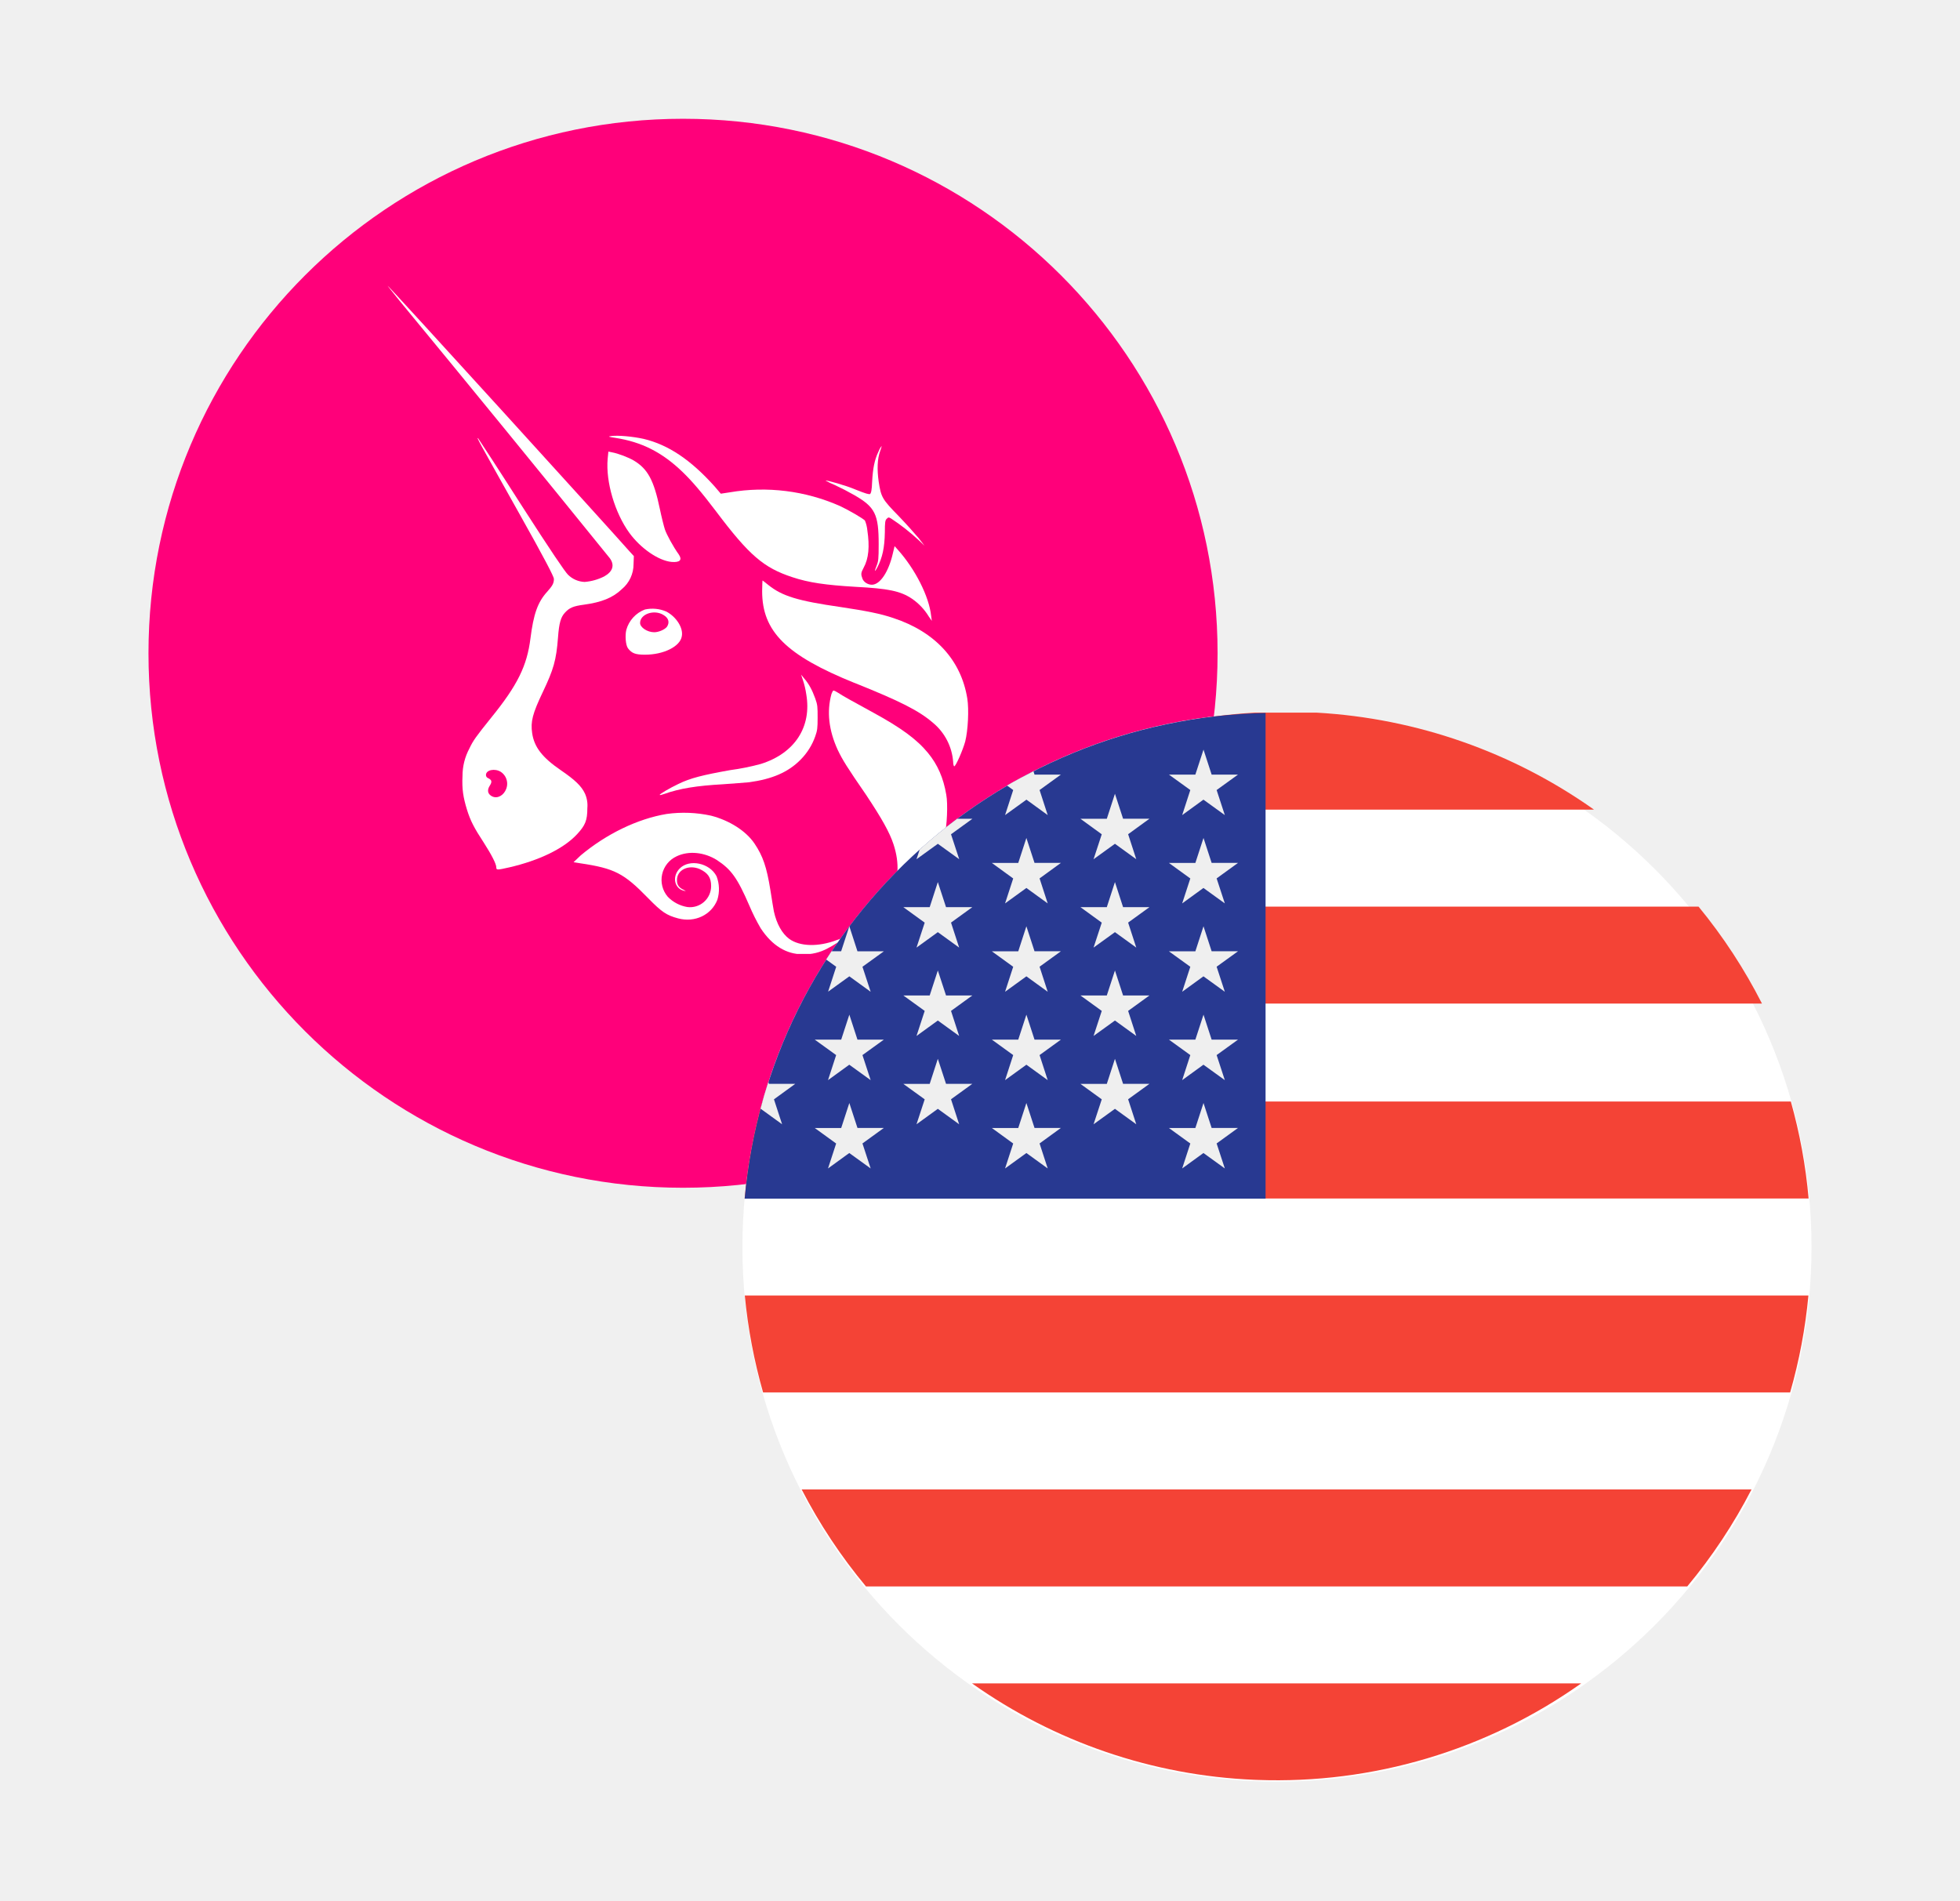
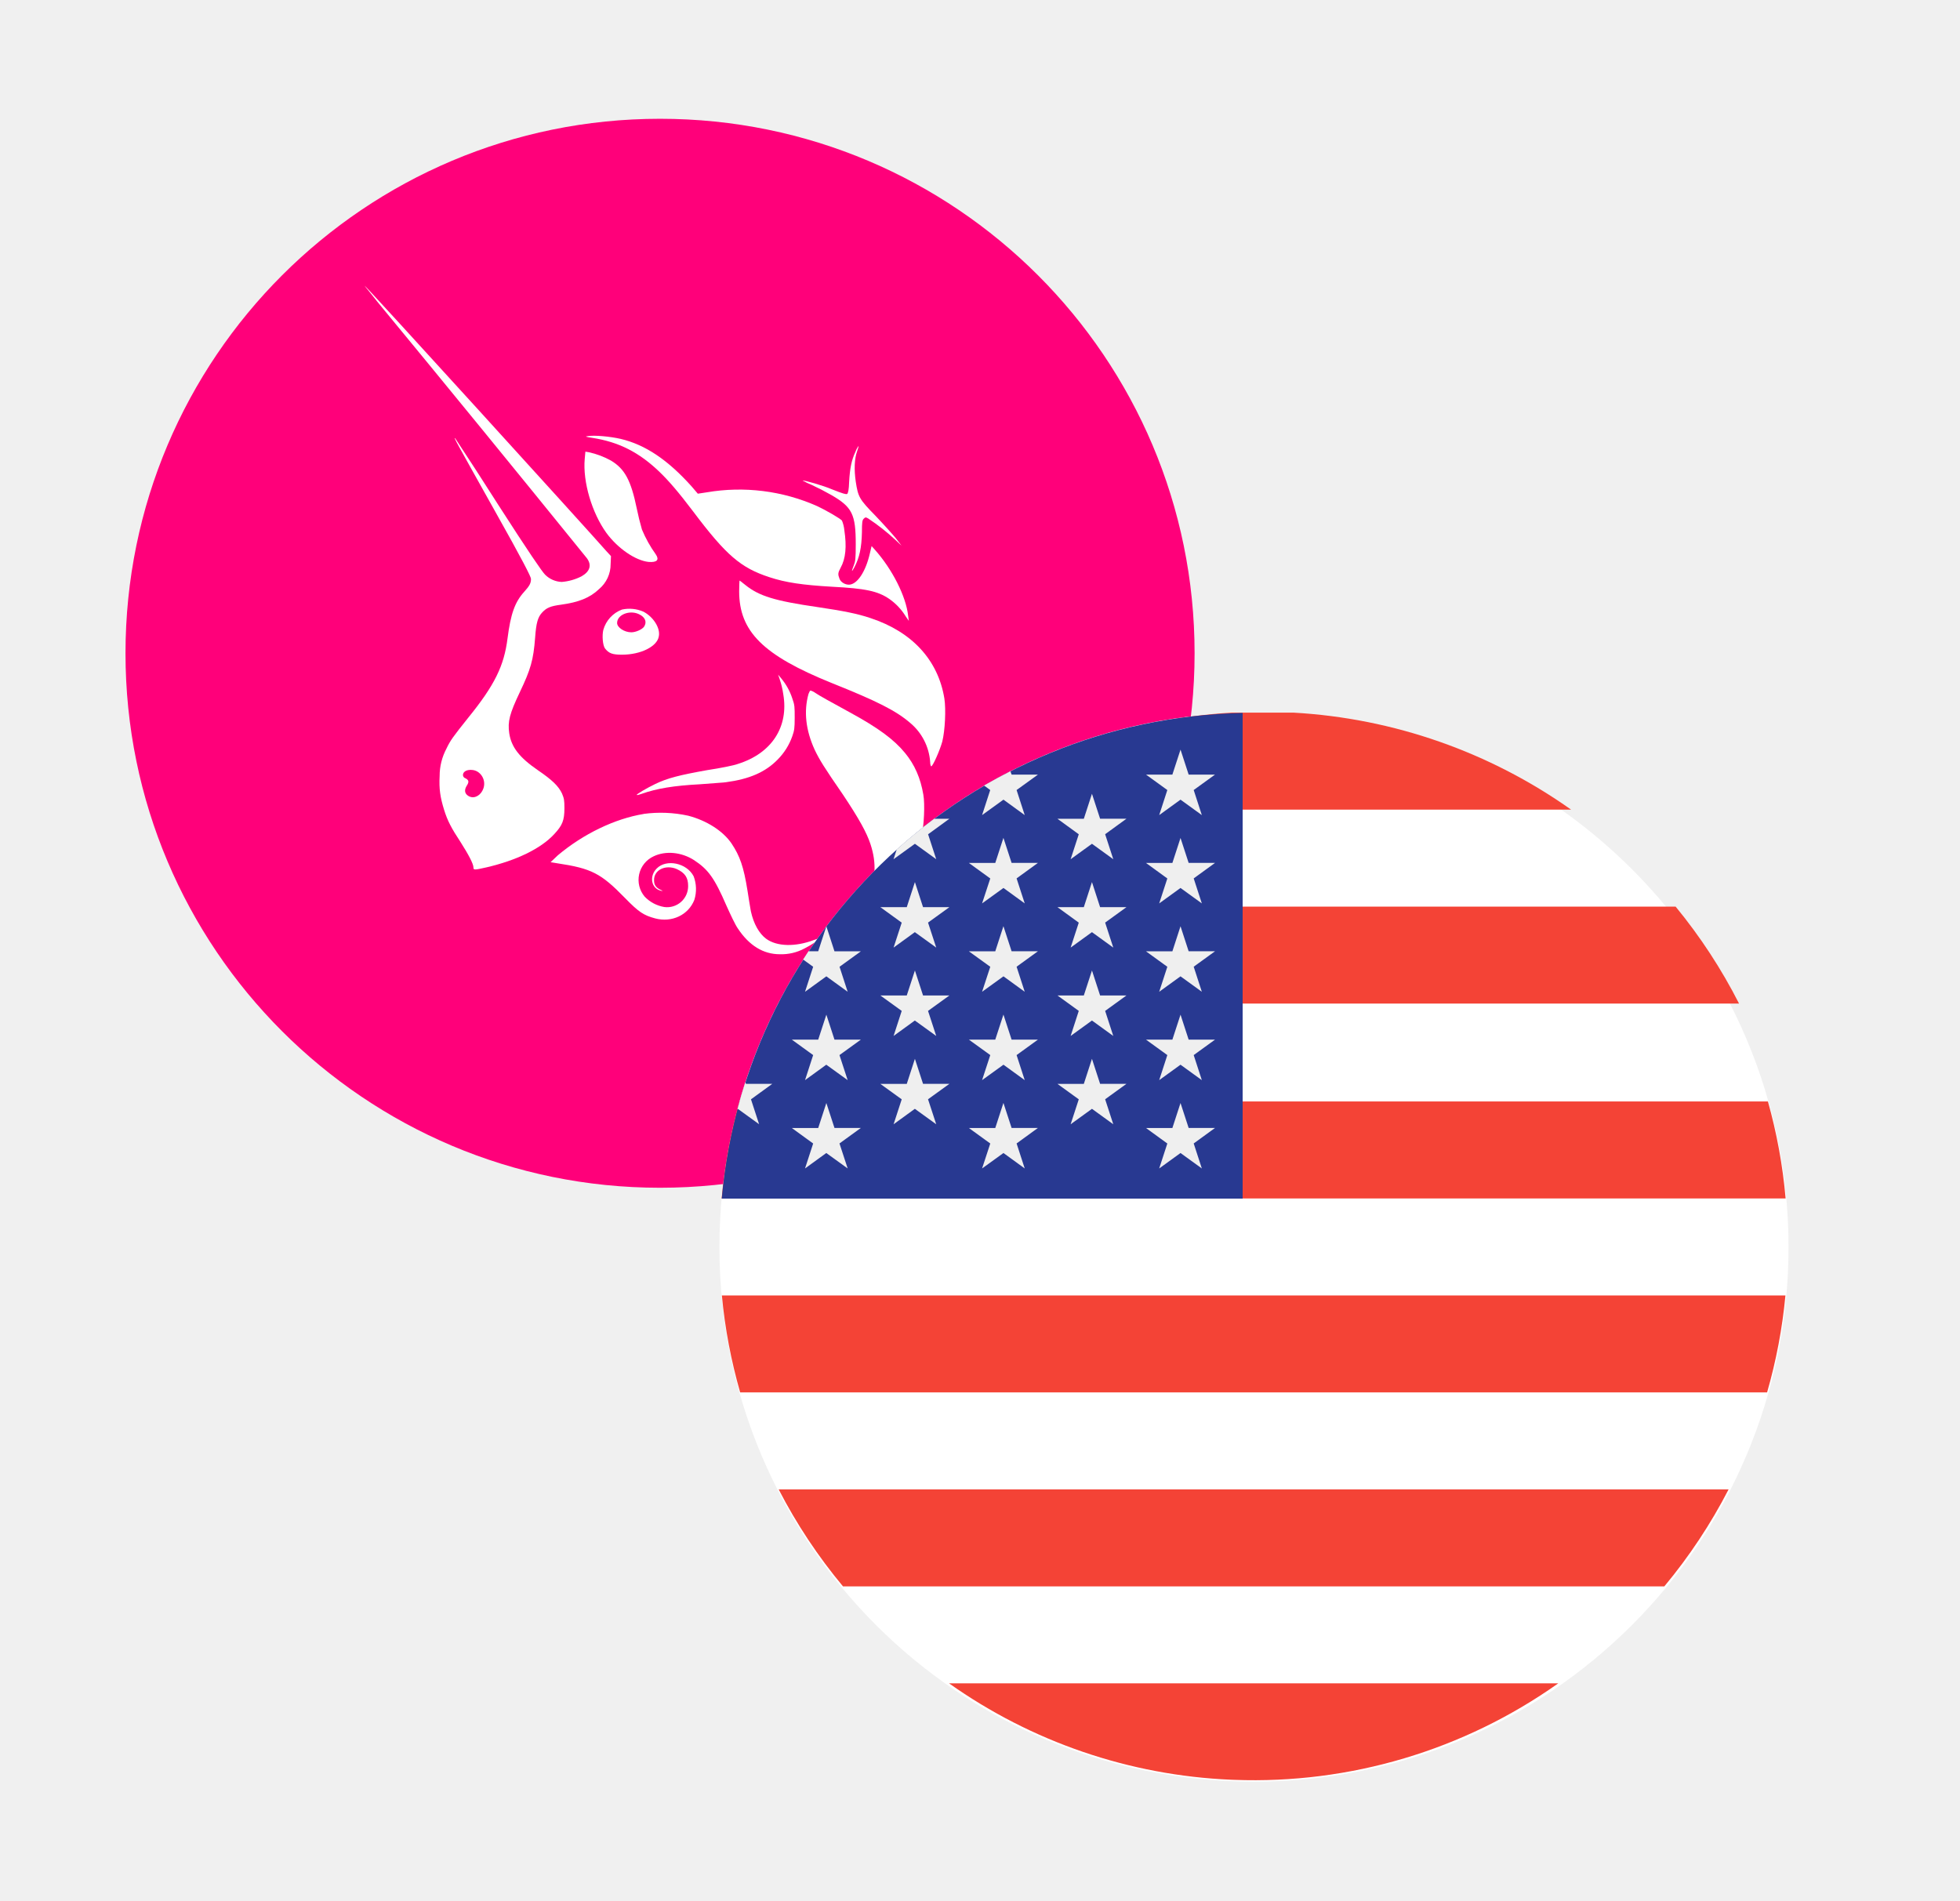
<svg xmlns="http://www.w3.org/2000/svg" width="33" height="32" fill="none">
-   <path d="M2.5 11a9 9 0 1 1 18 0 9 9 0 0 1-18 0Z" fill="#FF007A" />
-   <g clip-path="url(#a)" fill="#fff">
-     <path d="M10.36 7.373c-.122-.018-.128-.023-.07-.03.11-.017.366.007.546.047.418.099.795.354 1.196.801l.104.122.151-.023a3.237 3.237 0 0 1 1.858.232c.15.07.389.21.418.244a.56.56 0 0 1 .04.162c.041.273.024.476-.063.633-.047.087-.047.11-.018.186.023.058.093.099.157.099.14 0 .284-.22.354-.529l.029-.121.052.058c.296.33.528.789.563 1.114l.012.087-.052-.075a.98.98 0 0 0-.279-.296c-.197-.134-.406-.174-.958-.203-.5-.03-.784-.07-1.062-.163-.476-.157-.72-.36-1.283-1.109-.25-.33-.406-.51-.563-.662-.343-.33-.685-.505-1.132-.574Z" />
-     <path d="M14.684 8.11c.012-.221.04-.366.104-.5a.403.403 0 0 1 .053-.098c.006 0-.006.04-.023.087-.047.127-.053.307-.024.51.04.262.058.297.337.581.128.134.279.302.337.372l.098.127-.098-.093a3.536 3.536 0 0 0-.465-.365c-.04-.023-.046-.023-.075.006-.024.023-.03.058-.03.226-.005.261-.04.424-.127.592-.046.087-.052.07-.012-.029.03-.075.035-.11.035-.36 0-.505-.058-.627-.412-.83a4.335 4.335 0 0 0-.325-.168 1.29 1.29 0 0 1-.157-.076c.012-.011.354.087.488.145.203.082.238.087.261.082.018-.018.03-.064.035-.21Zm-4.087.864c-.244-.336-.4-.859-.366-1.248l.012-.122.058.012c.105.018.284.087.372.14.232.139.336.33.435.806.029.14.07.302.087.354.03.087.14.29.232.418.064.093.024.14-.122.128-.22-.023-.516-.226-.708-.488Zm3.791 2.526c-1.15-.465-1.556-.866-1.556-1.545 0-.098.006-.18.006-.18.006 0 .046.035.099.076.232.186.493.267 1.219.371.423.064.667.11.888.186.702.232 1.138.708 1.242 1.353.03.185.012.54-.035.725-.04.145-.156.412-.185.418-.006 0-.018-.029-.018-.075a.945.945 0 0 0-.337-.656c-.243-.21-.557-.366-1.323-.674Zm-.813.191a1.378 1.378 0 0 0-.058-.244l-.029-.087.052.064c.076.087.134.192.186.337.04.11.04.145.04.325 0 .174-.005.215-.04.313a1.05 1.05 0 0 1-.244.39c-.209.214-.481.33-.87.383-.07.005-.268.023-.442.034-.435.024-.725.07-.987.163-.034.011-.07.023-.075.017-.012-.011.168-.116.313-.185.204-.1.413-.151.871-.233a3.96 3.96 0 0 0 .517-.104c.575-.18.86-.627.766-1.173Z" />
-     <path d="M14.104 12.626c-.151-.33-.186-.644-.105-.94.012-.029.023-.058.035-.058.012 0 .046.017.081.04.07.047.215.128.587.331.47.256.737.453.923.68.162.197.26.423.307.702.03.157.012.534-.029.69-.127.494-.418.889-.841 1.115a.81.81 0 0 1-.122.058.462.462 0 0 1 .052-.127c.14-.296.157-.58.052-.9-.064-.197-.197-.435-.464-.836-.32-.464-.395-.586-.476-.755Zm-4.325 1.776c.43-.36.957-.615 1.445-.696a2.13 2.13 0 0 1 .749.029c.308.08.586.255.731.47.14.209.204.389.268.79.023.156.052.318.058.353.046.21.139.372.255.459.18.133.493.14.801.023.052-.017.099-.035.099-.029.011.012-.145.116-.25.168a.821.821 0 0 1-.418.1c-.278 0-.516-.146-.708-.436a3.264 3.264 0 0 1-.192-.383c-.203-.47-.307-.61-.545-.767-.21-.133-.476-.162-.68-.064a.437.437 0 0 0-.15.68.593.593 0 0 0 .33.174.355.355 0 0 0 .401-.354c0-.14-.052-.22-.192-.285-.185-.081-.389.012-.383.192 0 .075.035.122.11.156.047.024.047.024.012.018-.168-.035-.209-.244-.075-.377.162-.163.505-.093.62.133a.607.607 0 0 1 .013.395c-.1.255-.378.389-.662.313-.192-.052-.273-.104-.505-.342-.407-.418-.563-.5-1.144-.586l-.11-.018.122-.116Z" />
-     <path fill-rule="evenodd" clip-rule="evenodd" d="M6.725 5.062a618.667 618.667 0 0 1 3.541 4.336c.087.117.052.227-.093.308a.888.888 0 0 1-.33.093.419.419 0 0 1-.28-.122c-.052-.052-.278-.383-.789-1.178-.389-.61-.72-1.115-.725-1.12-.024-.012-.024-.012.685 1.253.447.795.592 1.08.592 1.115 0 .075-.023.116-.116.22-.157.174-.227.372-.279.784-.058.459-.215.784-.662 1.335-.261.325-.302.383-.366.517a.982.982 0 0 0-.116.464c-.011.22.012.36.076.569.058.186.122.308.278.546.134.209.215.365.215.423 0 .047.012.047.22 0 .5-.116.912-.313 1.139-.557.139-.15.174-.232.174-.441a.487.487 0 0 0-.04-.244c-.059-.127-.17-.232-.407-.394-.314-.215-.447-.39-.482-.622-.029-.197.006-.33.18-.696.18-.378.226-.534.255-.917.018-.244.047-.343.117-.418.075-.082.139-.11.319-.134.296-.04.487-.116.638-.261a.546.546 0 0 0 .198-.424l.005-.133-.075-.082c-.273-.313-4.052-4.47-4.07-4.47-.005 0 .088.11.198.25Zm1.782 8.255a.24.24 0 0 0-.075-.32c-.099-.063-.25-.034-.25.053 0 .023.012.046.047.058.052.029.058.058.017.122-.04.063-.04.122.012.162.08.064.191.03.25-.075Zm2.351-3.054a.516.516 0 0 0-.313.343c-.023.093-.012.26.03.313.063.081.121.105.284.105.319 0 .592-.14.62-.308.03-.14-.092-.33-.26-.418a.59.59 0 0 0-.36-.035Zm.372.29c.046-.07.03-.145-.058-.197-.157-.099-.395-.017-.395.134 0 .075.122.156.238.156.076 0 .18-.046.215-.093Z" />
-   </g>
-   <path d="M12.5 21a9 9 0 1 1 18 0 9 9 0 0 1-18 0Z" fill="#fff" />
-   <path fill-rule="evenodd" clip-rule="evenodd" d="M21.12 12c-1.734.1-3.335.69-4.668 1.633h10.386A8.956 8.956 0 0 0 22.171 12H21.12Zm-6.428 3.266a8.985 8.985 0 0 0-1.067 1.633h16.041a8.973 8.973 0 0 0-1.068-1.633H14.692Zm-2.155 4.915c.05-.56.15-1.106.298-1.633h17.317c.148.527.25 1.072.299 1.633H12.537Zm.003 1.633a9.06 9.06 0 0 0 .308 1.633H30.14a8.897 8.897 0 0 0 .308-1.633H12.541Zm2.04 4.899a8.99 8.99 0 0 1-1.083-1.633H29.49a8.981 8.981 0 0 1-1.082 1.633H14.58Zm6.533 3.256.028.001.027.001a8.86 8.86 0 0 0 5.454-1.625H16.366a8.859 8.859 0 0 0 4.747 1.623Z" fill="#F44336" />
-   <path d="M21.308 12.005a8.991 8.991 0 0 0-8.77 8.179h8.77v-8.18Z" fill="#283991" />
-   <path d="m14.3 17.085.137.421h.444l-.36.26.138.422-.36-.26-.358.26.137-.422-.36-.26h.445l.137-.42Zm0 1.488.137.42h.444l-.36.261.138.421-.36-.26-.358.26.137-.42-.36-.261h.445l.137-.421Zm1.49-3.72.138.422h.443l-.359.26.137.421-.359-.26-.359.26.138-.42-.36-.261h.444l.137-.422Zm0 1.488.138.421h.443l-.359.26.137.422-.359-.26-.359.26.138-.422-.36-.26h.444l.137-.42Zm0 1.488.138.421h.443l-.359.26.137.421-.359-.26-.359.26.138-.42-.36-.26h.444l.137-.422Zm-2.622 1.102-.137-.42.359-.261h-.444l-.01-.03c-.049.15-.093.302-.133.456l.006-.005.359.26Zm.772-2.231.36-.26.359.26-.138-.421.36-.26h-.444l-.137-.422-.138.421H14l-.09.139.169.122-.137.421Zm1.85-2.492.36.26-.138-.42.36-.261h-.257a8.941 8.941 0 0 0-.63.516l-.054.165.36-.26Zm1.132-.483.36-.26.358.26-.137-.422.359-.26h-.444l-.018-.056c-.15.076-.3.156-.445.24l.104.076-.137.422Zm.359.385.137.42h.444l-.359.261.137.421-.359-.26-.359.26.137-.42-.359-.261h.444l.137-.421Zm0 1.487.137.421h.444l-.359.26.137.422-.359-.26-.359.26.137-.421-.359-.26h.444l.137-.422Zm0 1.488.137.421h.444l-.359.26.137.422-.359-.26-.359.26.137-.422-.359-.26h.444l.137-.42Zm0 1.488.137.42h.444l-.359.261.137.421-.359-.26-.359.26.137-.42-.359-.261h.444l.137-.421Zm1.491-5.207.137.42h.444l-.359.261.137.421-.359-.26-.36.26.138-.42-.359-.261h.444l.137-.421Zm0 1.487.137.422h.444l-.359.26.137.421-.359-.26-.36.26.138-.42-.359-.261h.444l.137-.422Zm0 1.488.137.421h.444l-.359.26.137.422-.359-.26-.36.26.138-.422-.359-.26h.444l.137-.42Zm0 1.488.137.421h.444l-.359.26.137.421-.359-.26-.36.26.138-.42-.359-.26h.444l.137-.422Zm1.491-5.207.137.421h.444l-.36.26.138.422-.36-.26-.358.26.137-.422-.36-.26h.445l.137-.42Zm0 1.488.137.42h.444l-.36.261.138.421-.36-.26-.358.26.137-.42-.36-.261h.445l.137-.421Zm0 1.487.137.421h.444l-.36.26.138.422-.36-.26-.358.26.137-.421-.36-.26h.445l.137-.422Zm0 1.488.137.421h.444l-.36.26.138.422-.36-.26-.358.26.137-.422-.36-.26h.445l.137-.42Zm0 1.488.137.42h.444l-.36.261.138.421-.36-.26-.358.26.137-.42-.36-.261h.445l.137-.421Z" fill="#EFEFEF" />
-   <defs>
-     <clipPath id="a">
-       <path fill="#fff" transform="translate(6.528 4.813)" d="M0 0h9.77v11.25H0z" />
-     </clipPath>
-   </defs>
+   <path d="M2.113 11a9 9 0 1 1 18 0 9 9 0 0 1-18 0Z" fill="#FF007A" />
+   <path fill-rule="evenodd" clip-rule="evenodd" d="M6.338 5.062A618.451 618.451 0 0 1 9.88 9.398c.088.117.053.227-.092.308a.888.888 0 0 1-.331.093.419.419 0 0 1-.279-.122c-.052-.052-.279-.383-.79-1.178a75.35 75.35 0 0 0-.725-1.12c-.023-.012-.023-.012.685 1.253.447.795.592 1.08.592 1.115 0 .075-.023.116-.116.22-.157.174-.226.372-.279.784-.058.459-.215.784-.662 1.335-.26.325-.301.383-.365.517a.982.982 0 0 0-.116.464c-.012.22.011.36.075.569.058.186.122.308.279.546.133.209.215.365.215.423 0 .047.011.047.22 0 .5-.116.912-.313 1.138-.557.14-.15.174-.232.174-.441 0-.133-.006-.162-.04-.244-.059-.127-.169-.232-.407-.394-.313-.215-.447-.39-.482-.622-.029-.197.006-.33.18-.696.18-.378.227-.534.256-.917.017-.244.046-.343.116-.418.075-.082.14-.11.32-.134.295-.04.487-.116.638-.261a.545.545 0 0 0 .197-.424l.006-.133-.076-.082c-.272-.313-4.052-4.47-4.07-4.47-.003 0 .03.042.082.105l.116.145Zm1.782 8.255a.24.24 0 0 0-.075-.32c-.099-.063-.25-.034-.25.053 0 .023.012.046.047.058.052.029.058.058.017.122-.04.063-.04.122.012.162.081.064.191.03.25-.075Z" fill="#fff" />
+   <path d="M9.973 7.373c-.122-.018-.128-.024-.07-.03.11-.017.366.006.546.047.418.099.795.354 1.196.801l.104.122.151-.023a3.237 3.237 0 0 1 1.858.232c.15.07.389.209.418.244a.562.562 0 0 1 .04.162c.041.273.024.476-.063.633-.047.087-.047.11-.018.186.023.058.093.098.157.098.14 0 .284-.22.354-.528l.029-.122.052.058c.296.331.528.79.563 1.115l.012.087-.052-.075a.98.98 0 0 0-.279-.296c-.197-.134-.406-.175-.958-.204-.5-.029-.784-.07-1.062-.162-.476-.157-.72-.36-1.283-1.109-.25-.33-.406-.51-.563-.662-.343-.33-.685-.505-1.132-.574Z" fill="#fff" />
+   <path d="M14.297 8.11c.012-.221.041-.367.105-.5a.395.395 0 0 1 .052-.099c.006 0-.006.04-.023.087-.046.128-.052.308-.023.511.04.261.058.296.336.58.128.134.28.303.337.372l.099.128-.099-.093a3.531 3.531 0 0 0-.464-.366c-.04-.023-.047-.023-.076.006-.023.023-.029.058-.029.227-.006.26-.04.423-.128.592-.046.087-.052.07-.011-.03.029-.075.035-.11.035-.36 0-.504-.058-.626-.412-.83a4.32 4.32 0 0 0-.326-.168 1.29 1.29 0 0 1-.156-.075c.011-.012.354.087.487.145.204.081.238.087.262.081.017-.017.029-.064.034-.209ZM9.845 7.726c-.035.389.122.911.365 1.248.192.261.488.464.709.488.145.011.185-.035.122-.128a2.093 2.093 0 0 1-.233-.418 4.548 4.548 0 0 1-.087-.354c-.098-.476-.203-.668-.435-.807a1.361 1.361 0 0 0-.372-.14l-.058-.01-.011.121ZM14.001 11.5c-1.15-.465-1.556-.865-1.556-1.544 0-.1.006-.18.006-.18.004 0 .024.015.051.037l.048.038c.232.186.493.267 1.219.372.424.063.668.11.888.185.703.232 1.138.709 1.243 1.353.029.186.011.54-.035.726-.04.145-.157.412-.186.417-.006 0-.018-.029-.018-.075a.945.945 0 0 0-.336-.656c-.244-.209-.557-.366-1.324-.673ZM13.13 11.447c.018.047.047.157.058.244.093.546-.191.993-.766 1.173-.058.023-.29.07-.516.104-.459.082-.668.134-.871.232-.145.07-.325.175-.314.186.006.006.04-.005.076-.017.261-.093.551-.14.987-.163.146-.01.307-.023.397-.03l.044-.005c.389-.052.662-.168.87-.383a1.05 1.05 0 0 0 .244-.389c.035-.098.041-.139.041-.313 0-.18 0-.215-.04-.325a1.023 1.023 0 0 0-.186-.337l-.053-.064.03.087Z" fill="#fff" />
+   <path d="M13.717 12.626c-.151-.33-.186-.644-.105-.94.012-.03.024-.058.035-.058a.25.25 0 0 1 .081.04c.07.047.215.128.587.331.47.256.737.453.923.68.162.197.261.423.308.702.029.157.011.534-.03.69-.127.494-.418.889-.841 1.115a.816.816 0 0 1-.122.058.462.462 0 0 1 .052-.127c.14-.296.157-.58.052-.9-.064-.197-.197-.436-.464-.836-.32-.464-.395-.586-.476-.755ZM10.837 13.706c-.487.08-1.016.336-1.445.696l-.122.116.11.018c.58.087.737.168 1.144.586.232.238.313.29.505.342.284.076.563-.058.662-.313a.608.608 0 0 0-.012-.395c-.116-.226-.459-.296-.621-.133-.133.133-.093.342.075.377.016.003.025.004.025.003a.154.154 0 0 0-.036-.02c-.076-.035-.11-.082-.11-.157-.006-.18.197-.273.383-.192.139.064.191.145.191.285a.354.354 0 0 1-.4.354.594.594 0 0 1-.331-.174.437.437 0 0 1 .15-.68c.204-.098.471-.07.68.064.238.157.342.296.546.767.07.156.15.325.191.383.192.29.43.435.708.435a.821.821 0 0 0 .418-.099c.105-.052.262-.156.25-.168 0-.005-.029.005-.067.018l-.032.011c-.307.116-.62.11-.8-.023-.117-.087-.21-.25-.256-.459l-.006-.033c-.01-.064-.034-.194-.052-.32-.064-.401-.128-.581-.267-.79-.145-.215-.424-.39-.732-.47a2.153 2.153 0 0 0-.749-.03Z" fill="#fff" />
+   <path fill-rule="evenodd" clip-rule="evenodd" d="M10.158 10.606a.515.515 0 0 1 .314-.342.59.59 0 0 1 .36.035c.168.087.29.278.26.418-.028.168-.301.307-.62.307-.163 0-.22-.023-.285-.104-.04-.053-.052-.22-.029-.314Zm.627-.25c.087.053.105.128.058.198-.034.046-.139.093-.214.093-.117 0-.239-.081-.239-.157 0-.15.239-.232.395-.133Z" fill="#fff" />
+   <path d="M12.113 21a9 9 0 1 1 18 0 9 9 0 0 1-18 0Z" fill="#fff" />
+   <path fill-rule="evenodd" clip-rule="evenodd" d="M20.733 12c-1.734.1-3.334.69-4.667 1.633h10.386A8.956 8.956 0 0 0 21.784 12H20.733Zm-6.427 3.266a8.985 8.985 0 0 0-1.068 1.633H29.28a8.978 8.978 0 0 0-1.068-1.633H14.306ZM12.15 20.18c.05-.56.15-1.106.299-1.633h17.317c.148.527.249 1.072.298 1.633H12.15Zm.004 1.633c.052.561.157 1.107.308 1.633h17.29a8.897 8.897 0 0 0 .309-1.633H12.154Zm2.039 4.899a8.99 8.99 0 0 1-1.083-1.633h15.994a8.987 8.987 0 0 1-1.082 1.633H14.193Zm6.534 3.256.027.001.027.001a8.86 8.86 0 0 0 5.455-1.625H15.979a8.859 8.859 0 0 0 4.748 1.623Z" fill="#F44336" />
+   <path d="M20.922 12.005a8.991 8.991 0 0 0-8.77 8.178h8.77v-8.178Z" fill="#283991" />
+   <path d="m13.913 17.085.137.421h.444l-.36.26.138.422-.36-.26-.358.26.137-.422-.359-.26h.444l.137-.42ZM13.913 18.573l.137.42h.444l-.36.261.138.421-.36-.26-.358.26.137-.42-.359-.261h.444l.137-.421ZM15.404 14.853l.137.422h.444l-.36.26.138.421-.36-.26-.358.26.137-.42-.36-.261h.445l.137-.422ZM15.404 16.341l.137.421h.444l-.36.26.138.422-.36-.26-.358.26.137-.422-.36-.26h.445l.137-.42ZM15.404 17.829l.137.421h.444l-.36.26.138.421-.36-.26-.358.26.137-.42-.36-.26h.445l.137-.422ZM12.781 18.931l-.137-.42.359-.261h-.444l-.01-.03c-.048.15-.092.302-.133.456l.006-.005.36.26ZM13.554 16.7l.359-.26.359.26-.137-.421.359-.26h-.444l-.137-.422-.137.421h-.164l-.09.139.169.122-.137.421ZM15.404 14.208l.359.26-.137-.42.358-.261h-.256a8.943 8.943 0 0 0-.63.516l-.054.165.36-.26ZM16.535 13.725l.36-.26.358.26-.137-.422.36-.26h-.444l-.02-.056c-.15.076-.298.156-.444.24l.104.076-.137.422ZM16.895 14.11l.137.42h.443l-.359.261.137.421-.358-.26-.36.26.138-.42-.36-.261h.444l.137-.421ZM16.895 15.597l.137.421h.443l-.359.26.137.422-.358-.26-.36.26.138-.421-.36-.26h.444l.137-.422ZM16.895 17.085l.137.421h.443l-.359.26.137.422-.358-.26-.36.26.138-.422-.36-.26h.444l.137-.42ZM16.895 18.573l.137.42h.443l-.359.261.137.421-.358-.26-.36.26.138-.42-.36-.261h.444l.137-.421ZM18.385 13.366l.137.42h.444l-.359.261.137.421-.359-.26-.359.26.137-.42-.359-.261h.444l.137-.421ZM18.385 14.853l.137.422h.444l-.359.26.137.421-.359-.26-.359.26.137-.42-.359-.261h.444l.137-.422ZM18.385 16.341l.137.421h.444l-.359.26.137.422-.359-.26-.359.26.137-.422-.359-.26h.444l.137-.42ZM18.385 17.829l.137.421h.444l-.359.26.137.421-.359-.26-.359.26.137-.42-.359-.26h.444l.137-.422ZM19.876 12.622l.137.421h.444l-.359.26.137.422-.359-.26-.359.26.137-.422-.359-.26h.444l.137-.42ZM19.876 14.11l.137.42h.444l-.359.261.137.421-.359-.26-.359.26.137-.42-.359-.261h.444l.137-.421ZM19.876 15.597l.137.421h.444l-.359.26.137.422-.359-.26-.359.26.137-.421-.359-.26h.444l.137-.422ZM19.876 17.085l.137.421h.444l-.359.26.137.422-.359-.26-.359.26.137-.422-.359-.26h.444l.137-.42ZM19.876 18.573l.137.42h.444l-.359.261.137.421-.359-.26-.359.26.137-.42-.359-.261h.444l.137-.421Z" fill="#EFEFEF" />
</svg>
